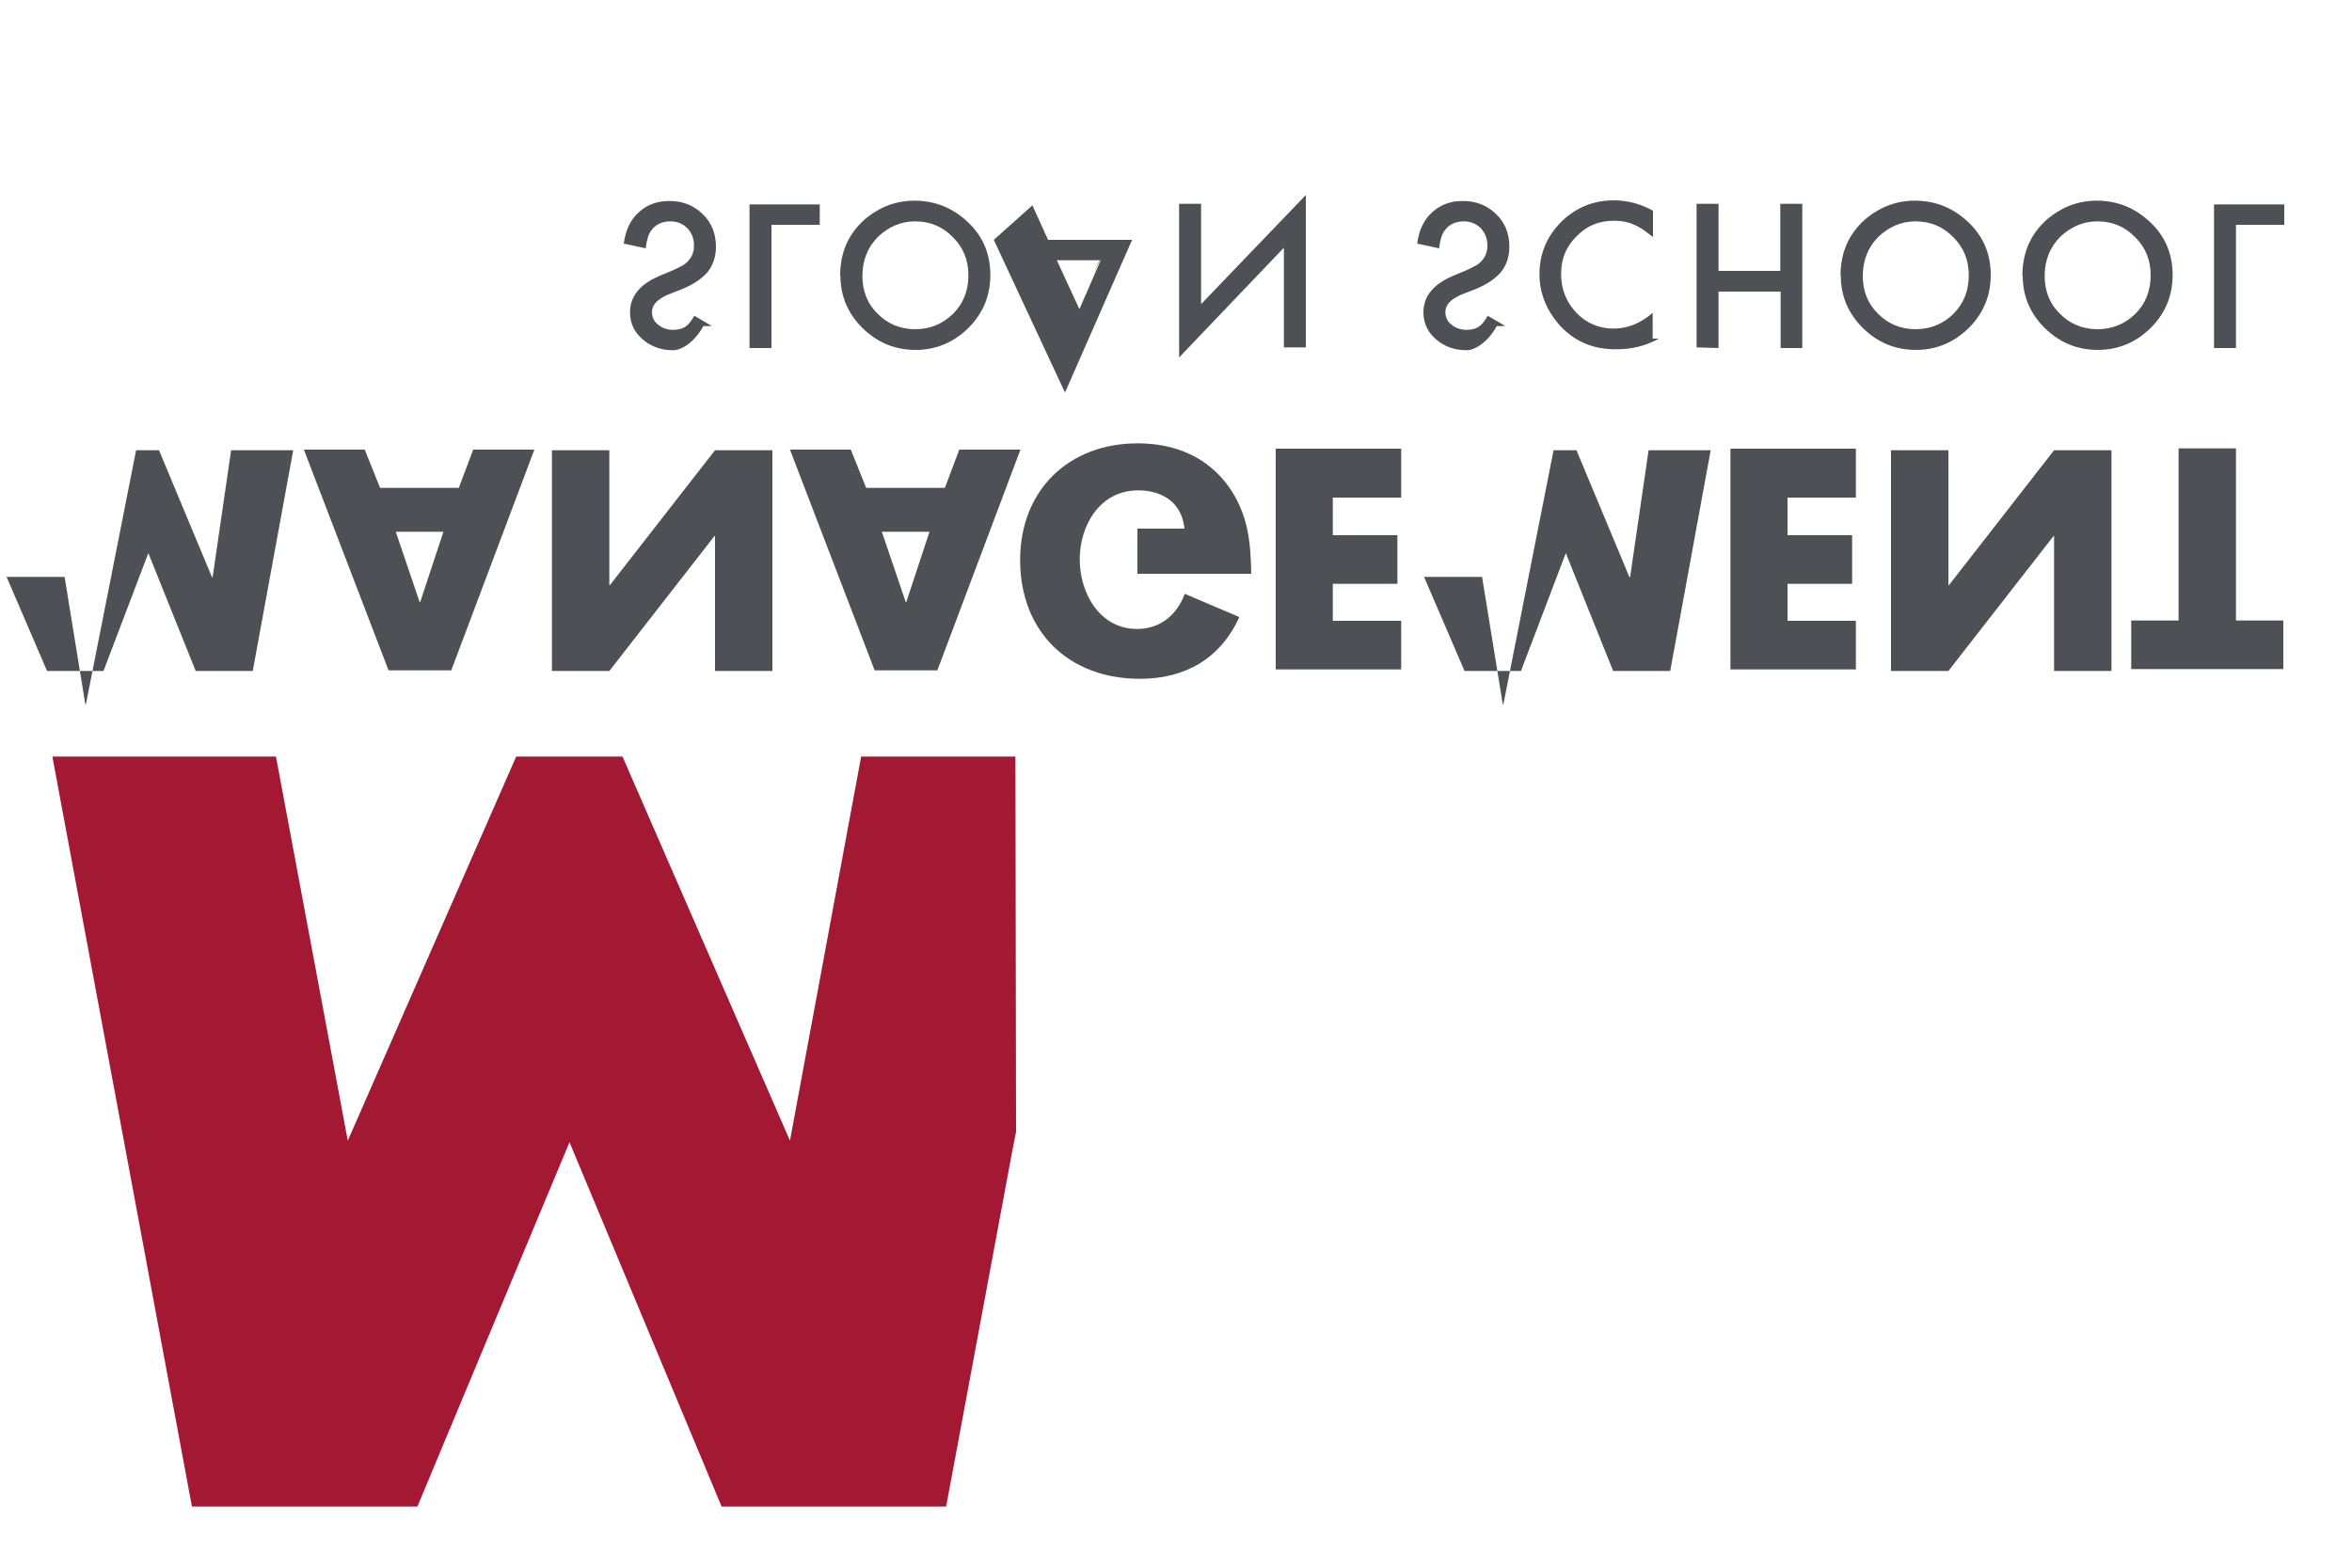
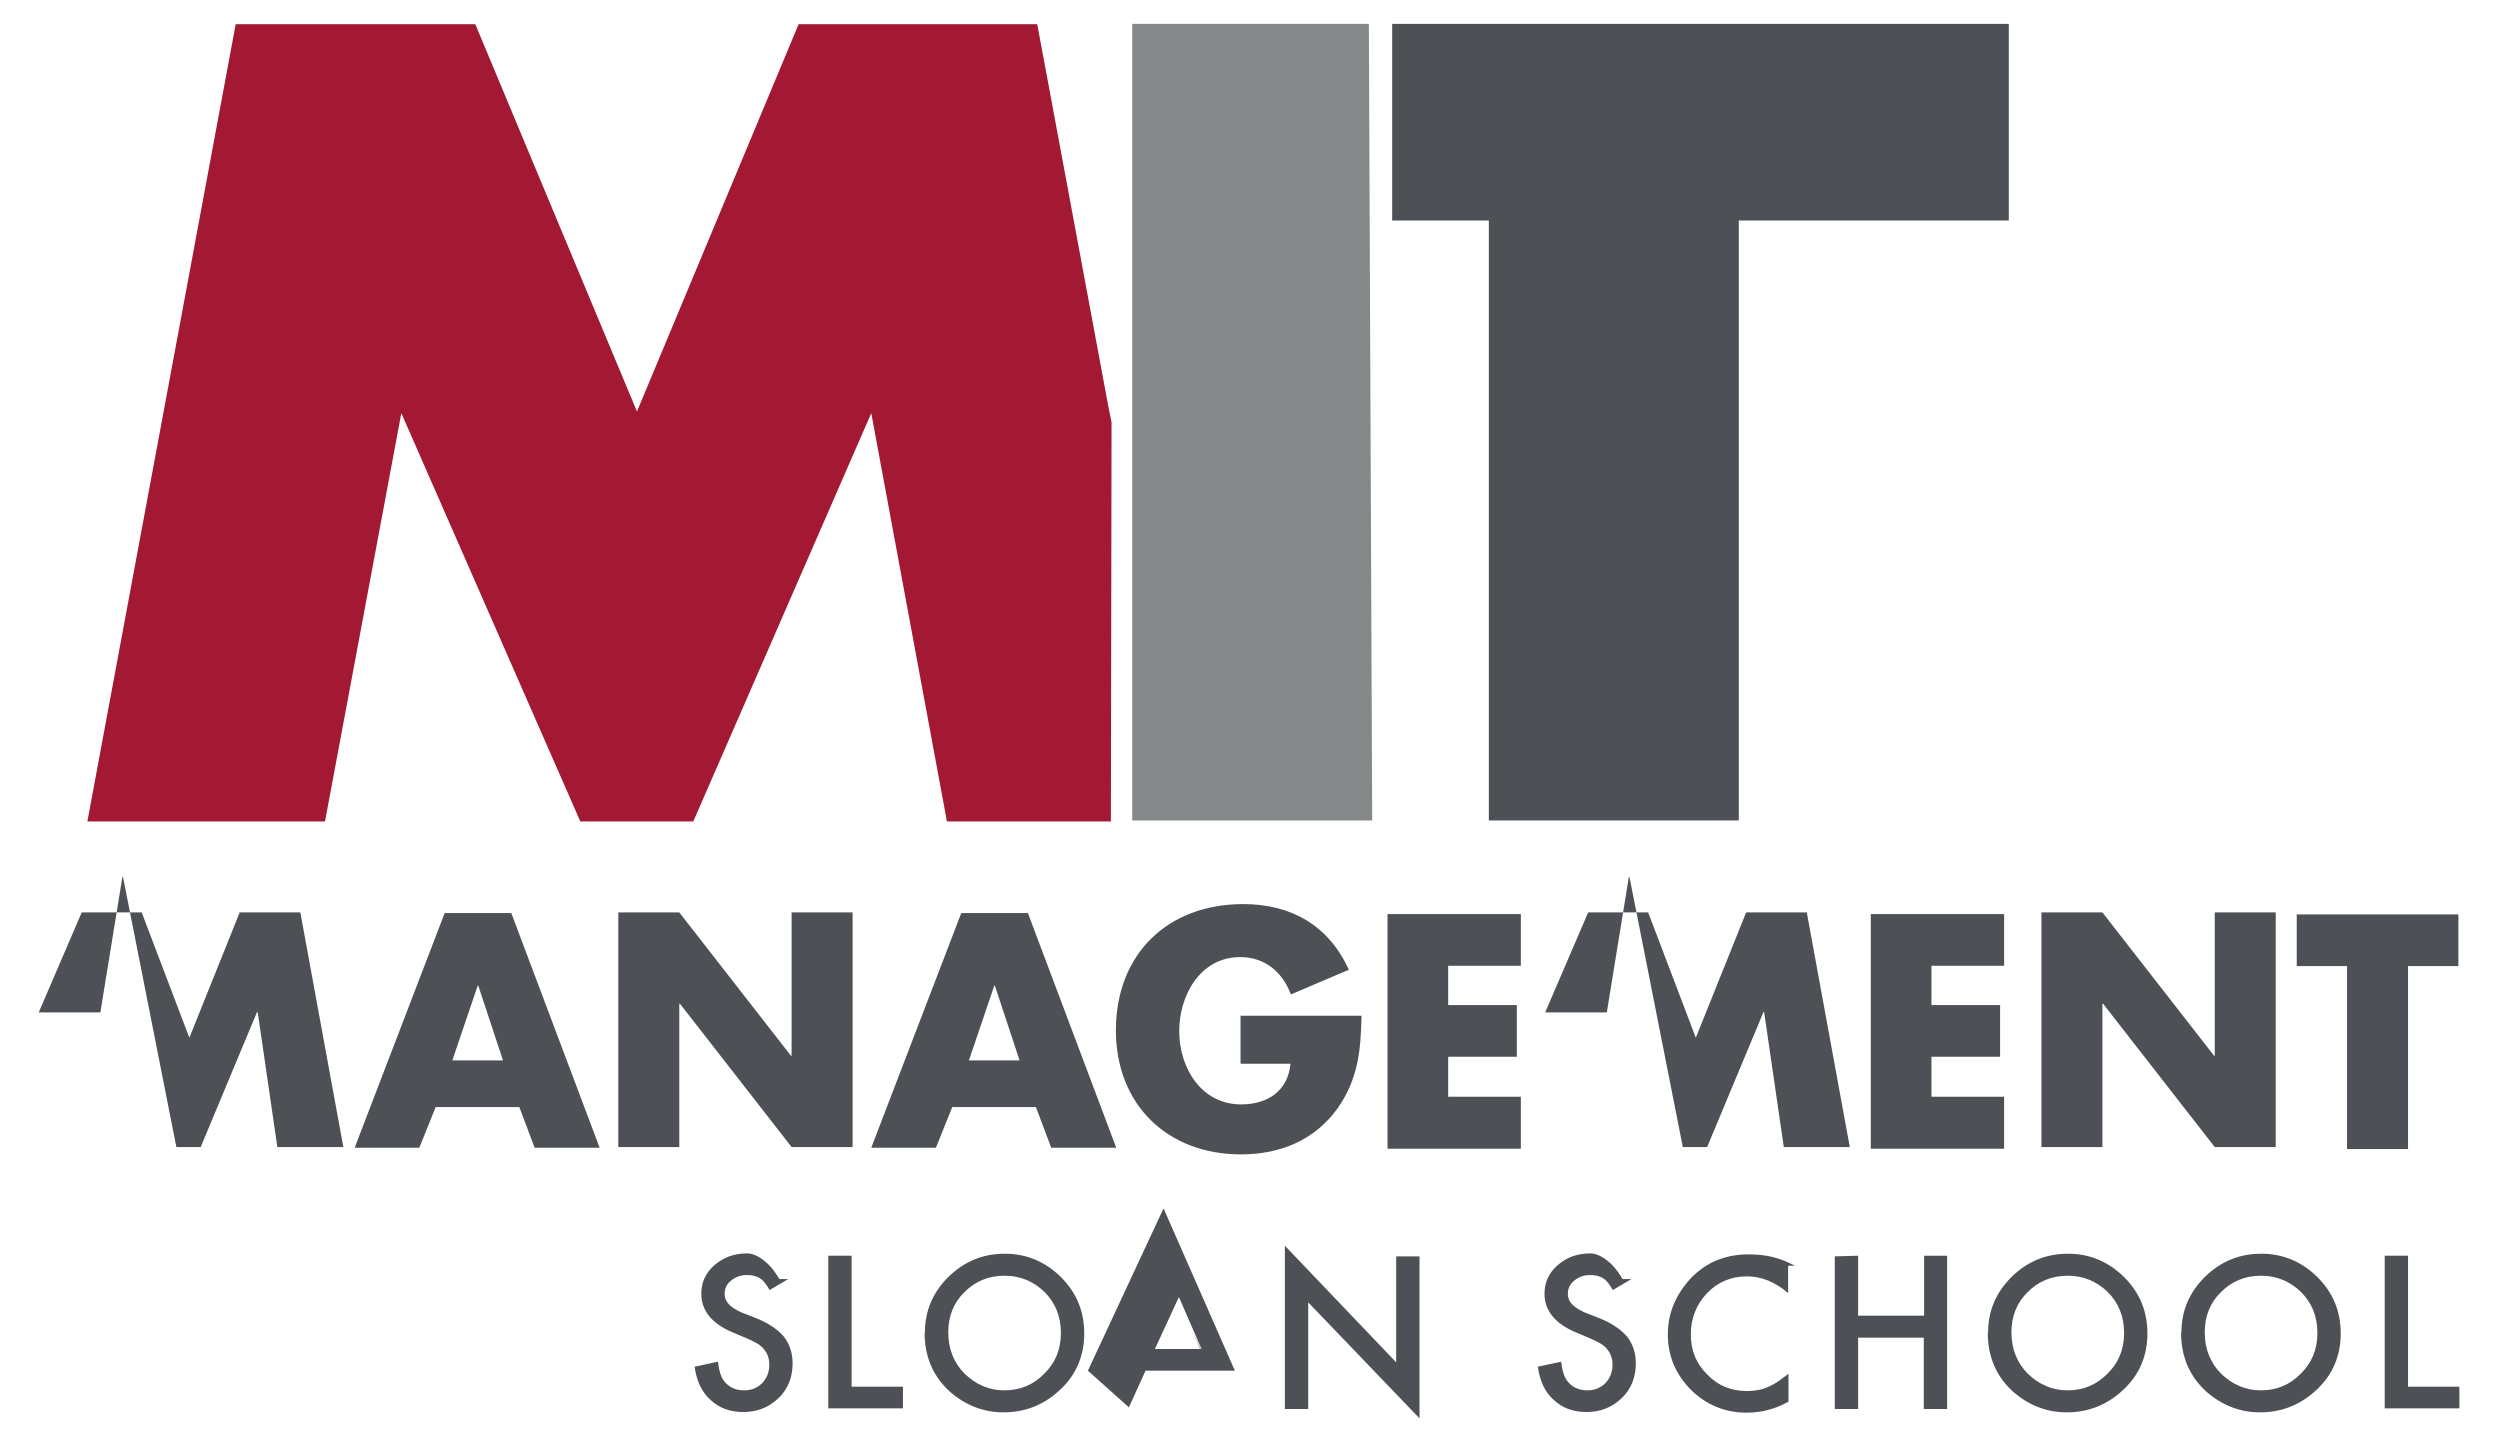
- <svg xmlns="http://www.w3.org/2000/svg" class="cv-logo" viewBox="64 78 75 50">
-   <g fill="#4d5054">
-     <path transform="translate(86.7,88.4)" d="m0 0-.56-.33c-.1.18-.2.3-.3.36-.1.06-.23.09-.38.09-.19 0-.35-.06-.48-.17-.13-.1-.19-.24-.19-.4 0-.23.17-.4.5-.55l.46-.18c.37-.15.64-.34.82-.55.17-.22.26-.49.26-.8 0-.42-.14-.77-.42-1.04-.29-.28-.64-.42-1.06-.42-.4 0-.72.12-.98.36-.26.23-.42.56-.48 1l.7.15c.03-.27.09-.45.17-.56.14-.2.35-.3.62-.3.22 0 .4.08.54.22.14.15.21.33.21.55 0 .09-.01.17-.04.25-.02.07-.06.14-.11.2-.05.07-.12.13-.2.18-.09.05-.19.1-.3.15l-.45.19c-.62.26-.94.65-.94 1.16 0 .34.13.63.4.86.26.23.59.35.98.35.26 0 .67-.25.96-.77" />
-     <path transform="translate(91.5,86.8)" d="m0 0c0-.5.17-.92.5-1.25.34-.32.73-.49 1.18-.49.48 0 .88.17 1.2.5.34.33.5.74.5 1.22 0 .49-.16.9-.49 1.23-.33.32-.73.49-1.2.49-.48 0-.89-.17-1.21-.5C.16.89 0 .48 0 0m-.7 0c0 .65.24 1.2.7 1.66.48.47 1.04.7 1.7.7.65 0 1.21-.24 1.68-.7.47-.47.7-1.03.7-1.69 0-.66-.23-1.22-.7-1.67-.48-.46-1.05-.7-1.72-.7-.59 0-1.12.2-1.6.61-.51.46-.77 1.05-.77 1.78" />
-     <path transform="translate(99.1,86.3)" d="M0 0-.68 1.56-1.4 0H0zm.28-.65-1.96 0-.5-1.1-1.23 1.1 2.27 4.87L1 -.65h-.76l-.48 1.11z" />
-     <path transform="translate(101.6,84.5)" d="m0 0v4.9l3.34-3.5v3.18h.7V-.28L.7 3.2V0H0z" />
-     <path transform="translate(112,88.4)" d="m0 0-.56-.33c-.1.18-.2.3-.3.36-.1.06-.23.09-.38.09-.19 0-.35-.06-.48-.17-.13-.1-.19-.24-.19-.4 0-.23.17-.4.5-.55l.46-.18c.37-.15.64-.34.82-.55.17-.22.26-.49.26-.8 0-.42-.14-.77-.42-1.04-.29-.28-.64-.42-1.06-.42-.4 0-.72.12-.98.36-.26.23-.42.56-.48 1l.7.15c.03-.27.09-.45.17-.56.14-.2.35-.3.62-.3.22 0 .4.08.54.22.14.15.21.33.21.55 0 .09-.01.17-.04.25-.02.07-.06.14-.11.2-.05.07-.12.13-.2.18-.09.05-.19.1-.3.15l-.45.19c-.62.26-.94.65-.94 1.16 0 .34.13.63.4.86.26.23.59.35.98.35.26 0 .67-.25.96-.77" />
-     <path transform="translate(116.7,88.8)" d="m0 0v-.82c-.4.34-.81.5-1.24.5-.47 0-.87-.17-1.19-.5-.32-.34-.49-.75-.49-1.24 0-.48.16-.88.49-1.2.32-.34.72-.5 1.2-.5.24 0 .45.04.62.12.1.04.19.09.3.16.1.07.2.15.32.24V-4.08c-.4-.22-.81-.33-1.25-.33-.65 0-1.21.23-1.67.68-.46.46-.7 1.02-.7 1.67 0 .58.2 1.1.58 1.56.47.56 1.09.84 1.84.84.54 0 .94-.1 1.39-.34" />
-     <path transform="translate(118.8,87.3)" d="m0 0 1.98 0v1.8h.69V-2.8h-.7v2.14H0v-2.14h-.7v4.58L0 1.8V0z" />
-     <path transform="translate(123.4,86.8)" d="m0 0c0-.5.17-.92.5-1.25.34-.32.73-.49 1.18-.49.48 0 .88.17 1.2.5.34.33.5.74.5 1.22 0 .49-.16.9-.49 1.23-.33.32-.73.49-1.2.49-.48 0-.89-.17-1.21-.5C.16.89 0 .48 0 0m-.7 0c0 .65.24 1.2.7 1.66.48.47 1.04.7 1.7.7.65 0 1.21-.24 1.68-.7.47-.47.7-1.03.7-1.69 0-.66-.23-1.22-.7-1.67-.48-.46-1.05-.7-1.72-.7-.59 0-1.12.2-1.6.61-.51.46-.77 1.05-.77 1.78" />
-     <path transform="translate(129.2,86.8)" d="m0 0c0-.5.17-.92.5-1.25.34-.32.73-.49 1.18-.49.48 0 .88.17 1.2.5.34.33.5.74.5 1.22 0 .49-.16.9-.49 1.23-.33.32-.73.49-1.2.49-.48 0-.89-.17-1.21-.5C.16.89 0 .48 0 0m-.7 0c0 .65.24 1.2.7 1.66.48.47 1.04.7 1.7.7.65 0 1.21-.24 1.68-.7.47-.47.7-1.03.7-1.69 0-.66-.23-1.22-.7-1.67-.48-.46-1.05-.7-1.72-.7-.59 0-1.12.2-1.6.61-.51.46-.77 1.05-.77 1.78" />
-     <path transform="translate(135.3,89.1)" d="m0 0v-3.93h1.54v-.65h-2.24v4.58L0 0z" />
-     <path transform="translate(88.6,89.1)" d="m0 0v-3.93h1.54v-.65h-2.24v4.58L0 0z" />
-     <path transform="translate(65.5,99.4)" d="M0 0 1.8 0 3.23-3.76 4.74 0h1.82l1.29-7.04-1.98 0-.59 4.05h-.02l-1.69-4.05h-.73L1.24 1.06h-.02L.56-3h-1.85L0 0z" />
-     <path transform="translate(77.4,97.2)" d="m0 0-.02 0-.76-2.24 1.52 0L0 0zm-1.28-3.64-.49-1.22-1.94 0 2.7 7.04 2 0 2.65-7.04-1.95 0-.46 1.22-2.52 0z" />
-     <path transform="translate(81.6,99.4)" d="m0 0 1.83 0 3.35-4.3h.02V0h1.83v-7.04h-1.83l-3.35 4.3h-.02v-4.3l-1.83 0L0 0z" />
-     <path transform="translate(92.9,97.2)" d="m0 0-.02 0-.76-2.24 1.52 0L0 0zm-1.28-3.64-.49-1.22-1.94 0 2.7 7.04 2 0 2.65-7.04-1.95 0-.46 1.22-2.52 0z" />
-     <path transform="translate(103.9,96.3)" d="m0 0c-.02-1.03-.1-1.9-.72-2.78-.69-.96-1.73-1.38-2.9-1.38-2.21 0-3.75 1.5-3.75 3.72 0 2.29 1.55 3.79 3.82 3.79 1.45 0 2.57-.65 3.17-1.97L-2.12.64c-.25.67-.78 1.12-1.52 1.12-1.2 0-1.83-1.15-1.83-2.22 0-1.09.65-2.2 1.86-2.2.79 0 1.4.4 1.48 1.22l-1.5 0v1.44L0 0z" />
-     <path transform="translate(106.5,97.8)" d="m0 0v-1.18h2.06v-1.55H0v-1.2h2.18v-1.56h-4v7.04h4L2.18 0H0z" />
-     <path transform="translate(121,97.8)" d="m0 0v-1.18h2.06v-1.55H0v-1.2h2.18v-1.56h-4v7.04h4L2.18 0H0z" />
-     <path transform="translate(124.3,99.4)" d="m0 0 1.83 0 3.35-4.3h.02V0h1.83v-7.04h-1.83l-3.35 4.3h-.02v-4.3l-1.83 0L0 0z" />
-     <path transform="translate(135.3,92.3)" d="m0 0-1.83 0v5.49h-1.51v1.55h4.85v-1.55L0 5.49 0 0z" />
-     <path transform="translate(110.7,99.4)" d="M0 0 1.8 0 3.23-3.76 4.74 0h1.82l1.29-7.04-1.98 0-.59 4.05h-.02l-1.69-4.05h-.73L1.24 1.06h-.02L.56-3h-1.85L0 0z" />
+ <svg xmlns="http://www.w3.org/2000/svg" class="cv-logo" viewBox="0 0 221 128">
+   <g transform="matrix(2.357 0 0 2.357 181.7 -786.6)">
+     <g transform="scale(1.25 -1.25)">
+       <path transform="translate(-27.7 -267.7)" fill="#858889" d="m0 0v-23.9l3.7 0 1 0 2.5 0L7.1 0 0 0Z" />
+       <path transform="translate(-19.9 -267.7)" fill="#4d5054" d="m0 0v-5.9l2.9 0 0-18 7.5 0 0 18 8.1 0 0 5.9L0 0Z" />
+     </g>
+     <g transform="matrix(1.25 0 0 -1.25 -155.9 492.2)" fill="#4d5054">
+       <path transform="translate(86.7,88.4)" d="m0 0-.56-.33c-.1.18-.2.3-.3.36-.1.06-.23.09-.38.09-.19 0-.35-.06-.48-.17-.13-.1-.19-.24-.19-.4 0-.23.17-.4.5-.55l.46-.18c.37-.15.64-.34.82-.55.17-.22.26-.49.26-.8 0-.42-.14-.77-.42-1.04-.29-.28-.64-.42-1.06-.42-.4 0-.72.12-.98.36-.26.23-.42.56-.48 1l.7.15c.03-.27.09-.45.17-.56.14-.2.35-.3.62-.3.22 0 .4.08.54.22.14.15.21.33.21.55 0 .09-.01.17-.04.25-.02.07-.06.14-.11.2-.05.07-.12.13-.2.18-.09.05-.19.1-.3.15l-.45.19c-.62.26-.94.65-.94 1.16 0 .34.13.63.4.86.26.23.59.35.98.35.26 0 .67-.25.96-.77" />
+       <path transform="translate(91.5,86.8)" d="m0 0c0-.5.17-.92.5-1.25.34-.32.73-.49 1.18-.49.48 0 .88.17 1.2.5.34.33.5.74.5 1.22 0 .49-.16.9-.49 1.23-.33.32-.73.49-1.2.49-.48 0-.89-.17-1.21-.5C.16.89 0 .48 0 0m-.7 0c0 .65.24 1.2.7 1.66.48.47 1.04.7 1.7.7.65 0 1.21-.24 1.68-.7.47-.47.7-1.03.7-1.69 0-.66-.23-1.22-.7-1.67-.48-.46-1.05-.7-1.72-.7-.59 0-1.12.2-1.6.61-.51.46-.77 1.05-.77 1.78" />
+       <path transform="translate(99.1,86.3)" d="M0 0-.68 1.56-1.4 0H0zm.28-.65-1.96 0-.5-1.1-1.23 1.1 2.27 4.87L1 -.65h-.76l-.48 1.11z" />
+       <path transform="translate(101.6,84.5)" d="m0 0v4.9l3.34-3.5v3.18h.7V-.28L.7 3.2V0H0z" />
+       <path transform="translate(112,88.4)" d="m0 0-.56-.33c-.1.18-.2.3-.3.36-.1.06-.23.09-.38.09-.19 0-.35-.06-.48-.17-.13-.1-.19-.24-.19-.4 0-.23.17-.4.5-.55l.46-.18c.37-.15.64-.34.82-.55.17-.22.26-.49.26-.8 0-.42-.14-.77-.42-1.04-.29-.28-.64-.42-1.06-.42-.4 0-.72.12-.98.36-.26.23-.42.56-.48 1l.7.15c.03-.27.09-.45.17-.56.14-.2.35-.3.62-.3.22 0 .4.08.54.22.14.15.21.33.21.55 0 .09-.01.17-.04.25-.02.07-.06.14-.11.2-.05.07-.12.13-.2.18-.09.05-.19.1-.3.15l-.45.19c-.62.26-.94.65-.94 1.16 0 .34.13.63.4.86.26.23.59.35.98.35.26 0 .67-.25.96-.77" />
+       <path transform="translate(116.7,88.8)" d="m0 0v-.82c-.4.34-.81.5-1.24.5-.47 0-.87-.17-1.19-.5-.32-.34-.49-.75-.49-1.24 0-.48.16-.88.49-1.2.32-.34.72-.5 1.2-.5.24 0 .45.04.62.12.1.04.19.09.3.16.1.07.2.15.32.24V-4.08c-.4-.22-.81-.33-1.25-.33-.65 0-1.21.23-1.67.68-.46.46-.7 1.02-.7 1.67 0 .58.2 1.1.58 1.56.47.56 1.09.84 1.84.84.54 0 .94-.1 1.39-.34" />
+       <path transform="translate(118.8,87.3)" d="m0 0 1.98 0v1.8h.69V-2.8h-.7v2.14H0v-2.14h-.7v4.58L0 1.8V0z" />
+       <path transform="translate(123.4,86.8)" d="m0 0c0-.5.17-.92.5-1.25.34-.32.73-.49 1.18-.49.48 0 .88.17 1.2.5.34.33.5.74.5 1.22 0 .49-.16.9-.49 1.23-.33.32-.73.49-1.2.49-.48 0-.89-.17-1.21-.5C.16.89 0 .48 0 0m-.7 0c0 .65.24 1.2.7 1.66.48.47 1.04.7 1.7.7.65 0 1.21-.24 1.68-.7.47-.47.7-1.03.7-1.69 0-.66-.23-1.22-.7-1.67-.48-.46-1.05-.7-1.72-.7-.59 0-1.12.2-1.6.61-.51.46-.77 1.05-.77 1.78" />
+       <path transform="translate(129.2,86.8)" d="m0 0c0-.5.17-.92.5-1.25.34-.32.73-.49 1.18-.49.48 0 .88.17 1.2.5.34.33.5.74.5 1.22 0 .49-.16.9-.49 1.23-.33.32-.73.49-1.2.49-.48 0-.89-.17-1.21-.5C.16.89 0 .48 0 0m-.7 0c0 .65.24 1.2.7 1.66.48.47 1.04.7 1.7.7.65 0 1.21-.24 1.68-.7.47-.47.7-1.03.7-1.69 0-.66-.23-1.22-.7-1.67-.48-.46-1.05-.7-1.72-.7-.59 0-1.12.2-1.6.61-.51.46-.77 1.05-.77 1.78" />
+       <path transform="translate(135.3,89.1)" d="m0 0v-3.93h1.54v-.65h-2.24v4.58L0 0z" />
+       <path transform="translate(88.6,89.1)" d="m0 0v-3.93h1.54v-.65h-2.24v4.58L0 0z" />
+       <path transform="translate(65.5,99.4)" d="M0 0 1.8 0 3.23-3.76 4.74 0h1.82l1.29-7.04-1.98 0-.59 4.05h-.02l-1.69-4.05h-.73L1.24 1.06h-.02L.56-3h-1.85L0 0z" />
+       <path transform="translate(77.4,97.2)" d="m0 0-.02 0-.76-2.24 1.52 0L0 0zm-1.28-3.64-.49-1.22-1.94 0 2.7 7.04 2 0 2.65-7.04-1.95 0-.46 1.22-2.52 0z" />
+       <path transform="translate(81.6,99.4)" d="m0 0 1.83 0 3.35-4.3h.02V0h1.83v-7.04h-1.83l-3.35 4.3h-.02v-4.3l-1.83 0L0 0z" />
+       <path transform="translate(92.9,97.2)" d="m0 0-.02 0-.76-2.24 1.52 0L0 0zm-1.28-3.64-.49-1.22-1.94 0 2.7 7.04 2 0 2.65-7.04-1.95 0-.46 1.22-2.52 0z" />
+       <path transform="translate(103.9,96.3)" d="m0 0c-.02-1.03-.1-1.9-.72-2.78-.69-.96-1.73-1.38-2.9-1.38-2.21 0-3.75 1.5-3.75 3.72 0 2.29 1.55 3.79 3.82 3.79 1.45 0 2.57-.65 3.17-1.97L-2.12.64c-.25.67-.78 1.12-1.52 1.12-1.2 0-1.83-1.15-1.83-2.22 0-1.09.65-2.2 1.86-2.2.79 0 1.4.4 1.48 1.22l-1.5 0v1.44L0 0z" />
+       <path transform="translate(106.5,97.8)" d="m0 0v-1.18h2.06v-1.55H0v-1.2h2.18v-1.56h-4v7.04h4L2.18 0H0z" />
+       <path transform="translate(121,97.8)" d="m0 0v-1.18h2.06v-1.55H0v-1.2h2.18v-1.56h-4v7.04h4L2.18 0H0z" />
+       <path transform="translate(124.3,99.4)" d="m0 0 1.83 0 3.35-4.3h.02V0h1.83v-7.04h-1.83l-3.35 4.3h-.02v-4.3l-1.83 0L0 0z" />
+       <path transform="translate(135.3,92.3)" d="m0 0-1.83 0v5.49h-1.51v1.55h4.85v-1.55L0 5.49 0 0z" />
+       <path transform="translate(110.7,99.4)" d="M0 0 1.8 0 3.23-3.76 4.74 0h1.82l1.29-7.04-1.98 0-.59 4.05h-.02l-1.69-4.05h-.73L1.24 1.06h-.02L.56-3h-1.85L0 0z" />
+       <path transform="translate(96.4,114.1)" fill="#a31934" d="m0 0-.1.5-2.13 11.45-7.16 0-4.85-11.62-4.85 11.62-7.19 0-4.45-23.92 7.13 0 2.29 12.25 5.37-12.25h3.39l5.34 12.25 2.27-12.25h2.5l2.42 0L0 0z" />
+     </g>
  </g>
-   <path fill="#a31934" transform="translate(96.4,114.1)" d="m0 0-.1.5-2.13 11.45-7.16 0-4.85-11.62-4.85 11.62-7.19 0-4.45-23.92 7.13 0 2.29 12.25 5.37-12.25h3.39l5.34 12.25 2.27-12.25h2.5l2.42 0L0 0z" />
</svg>
